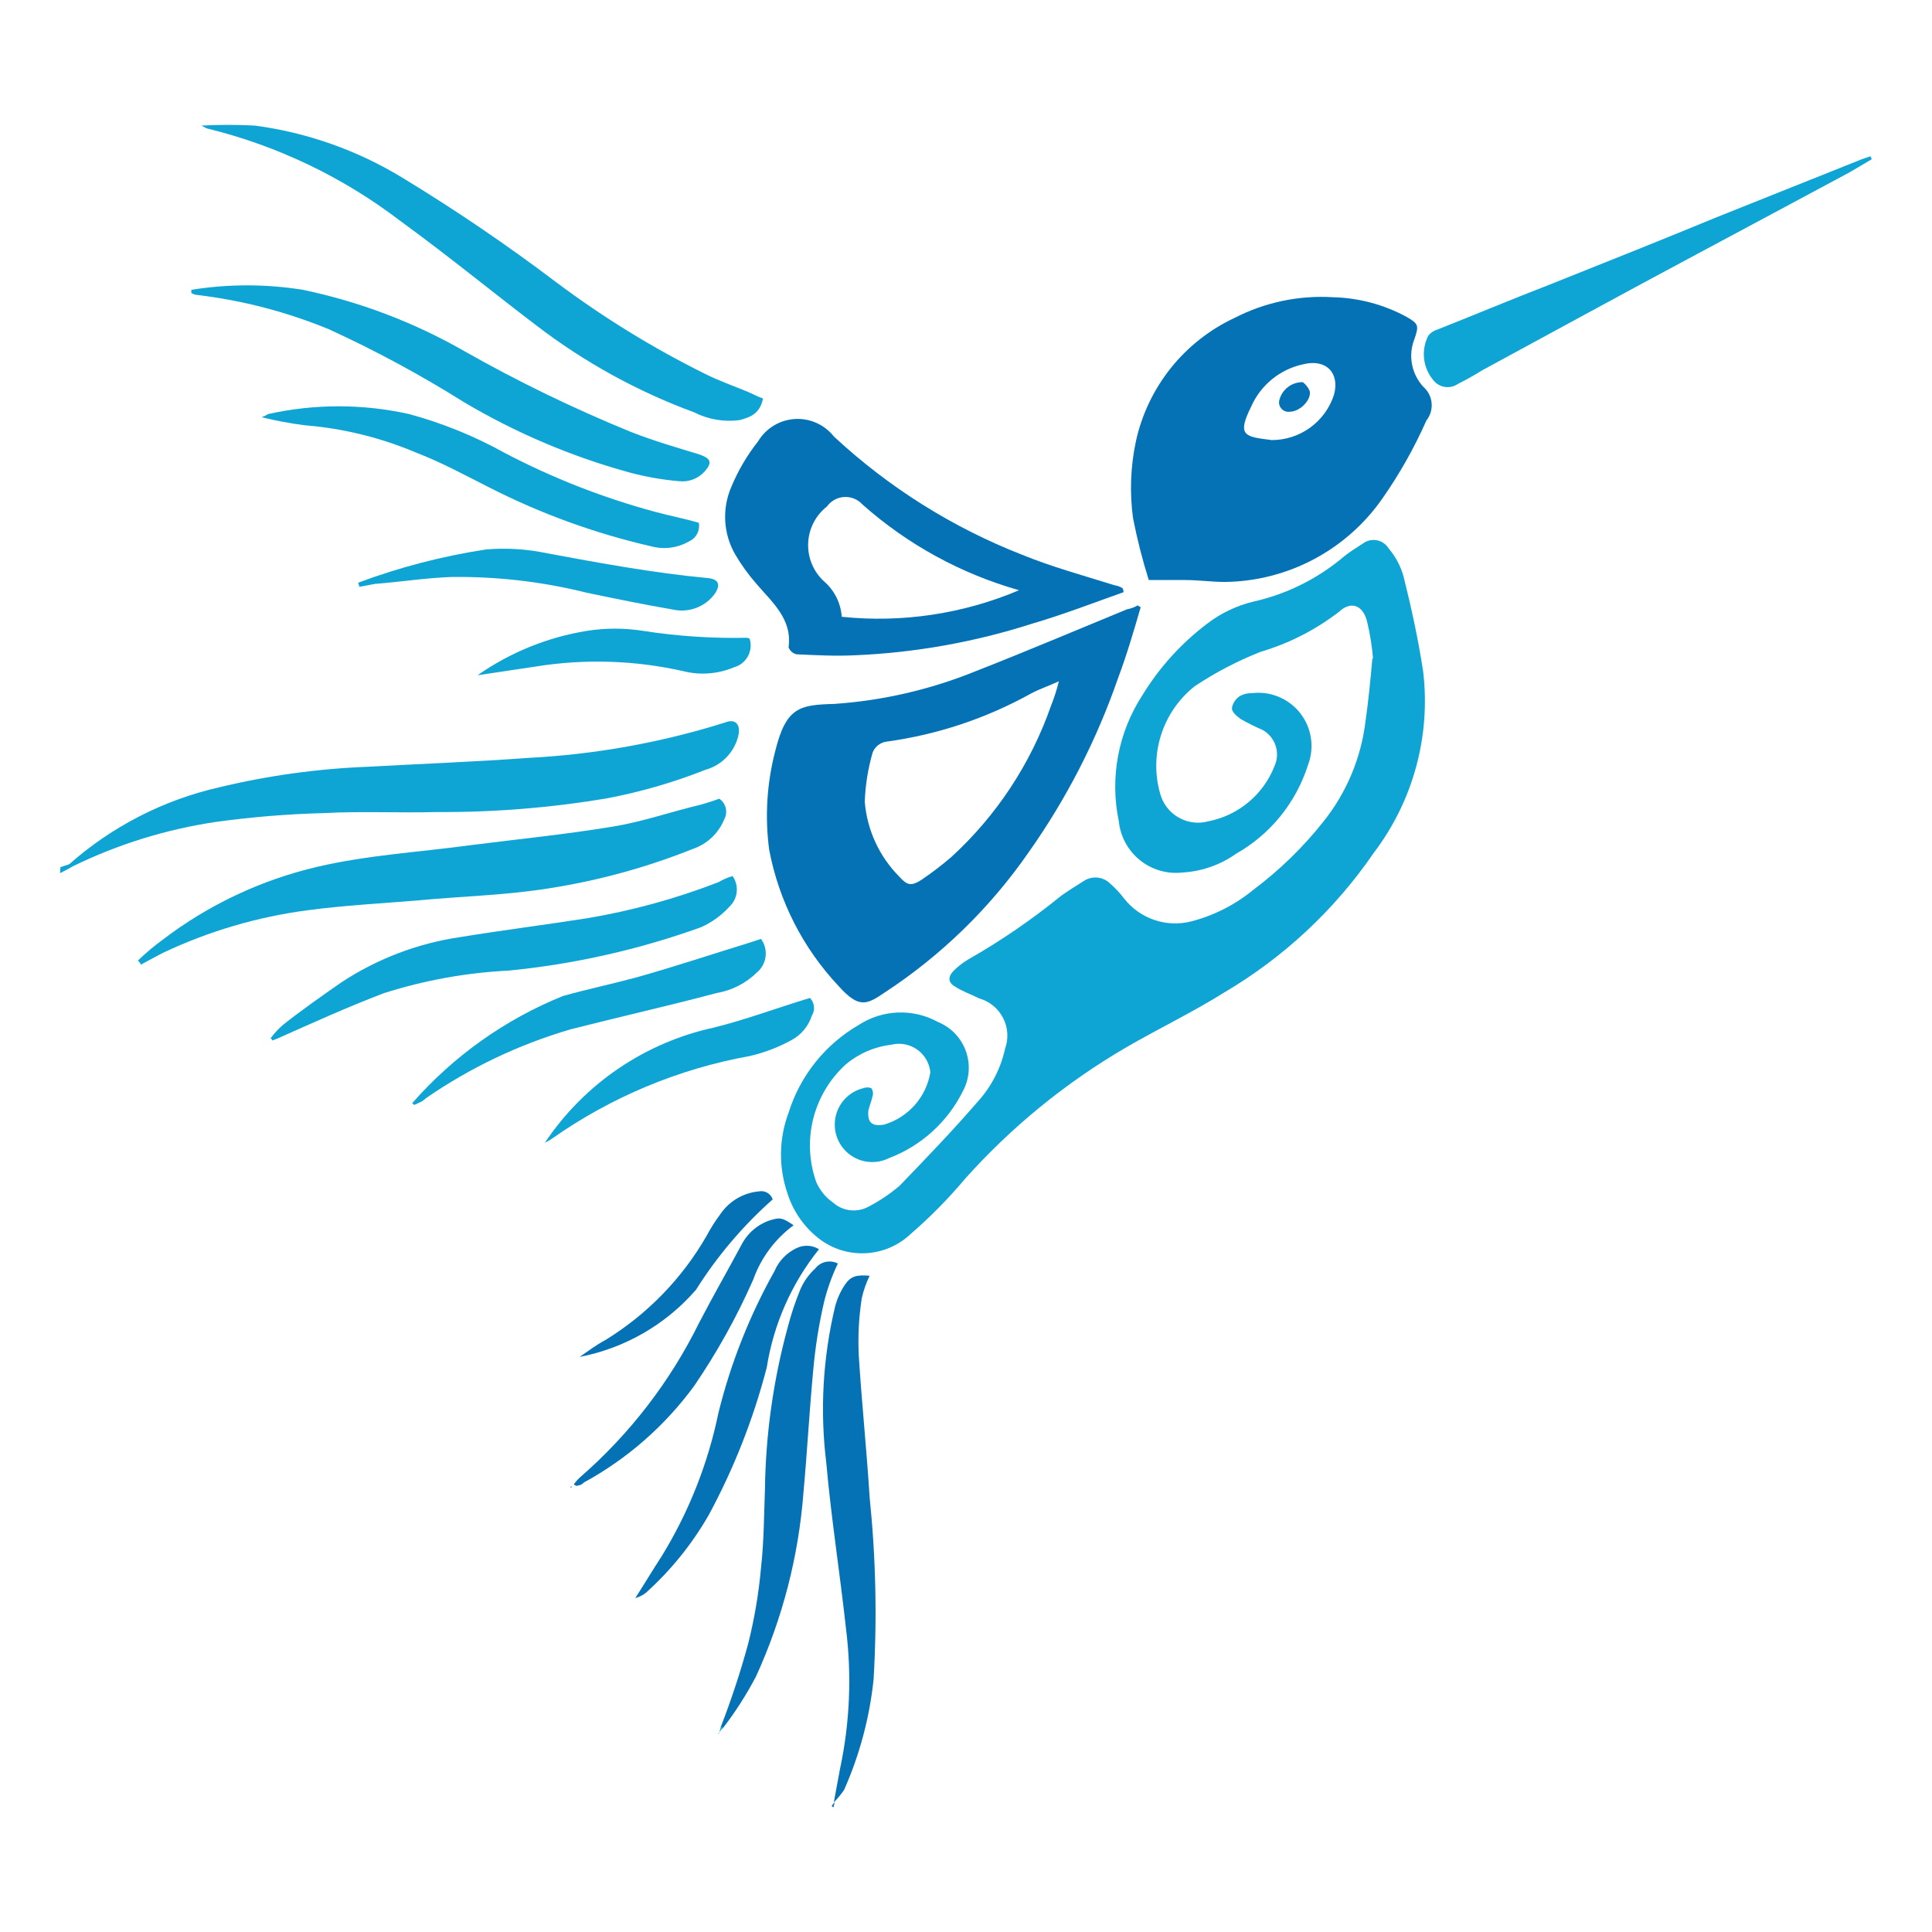
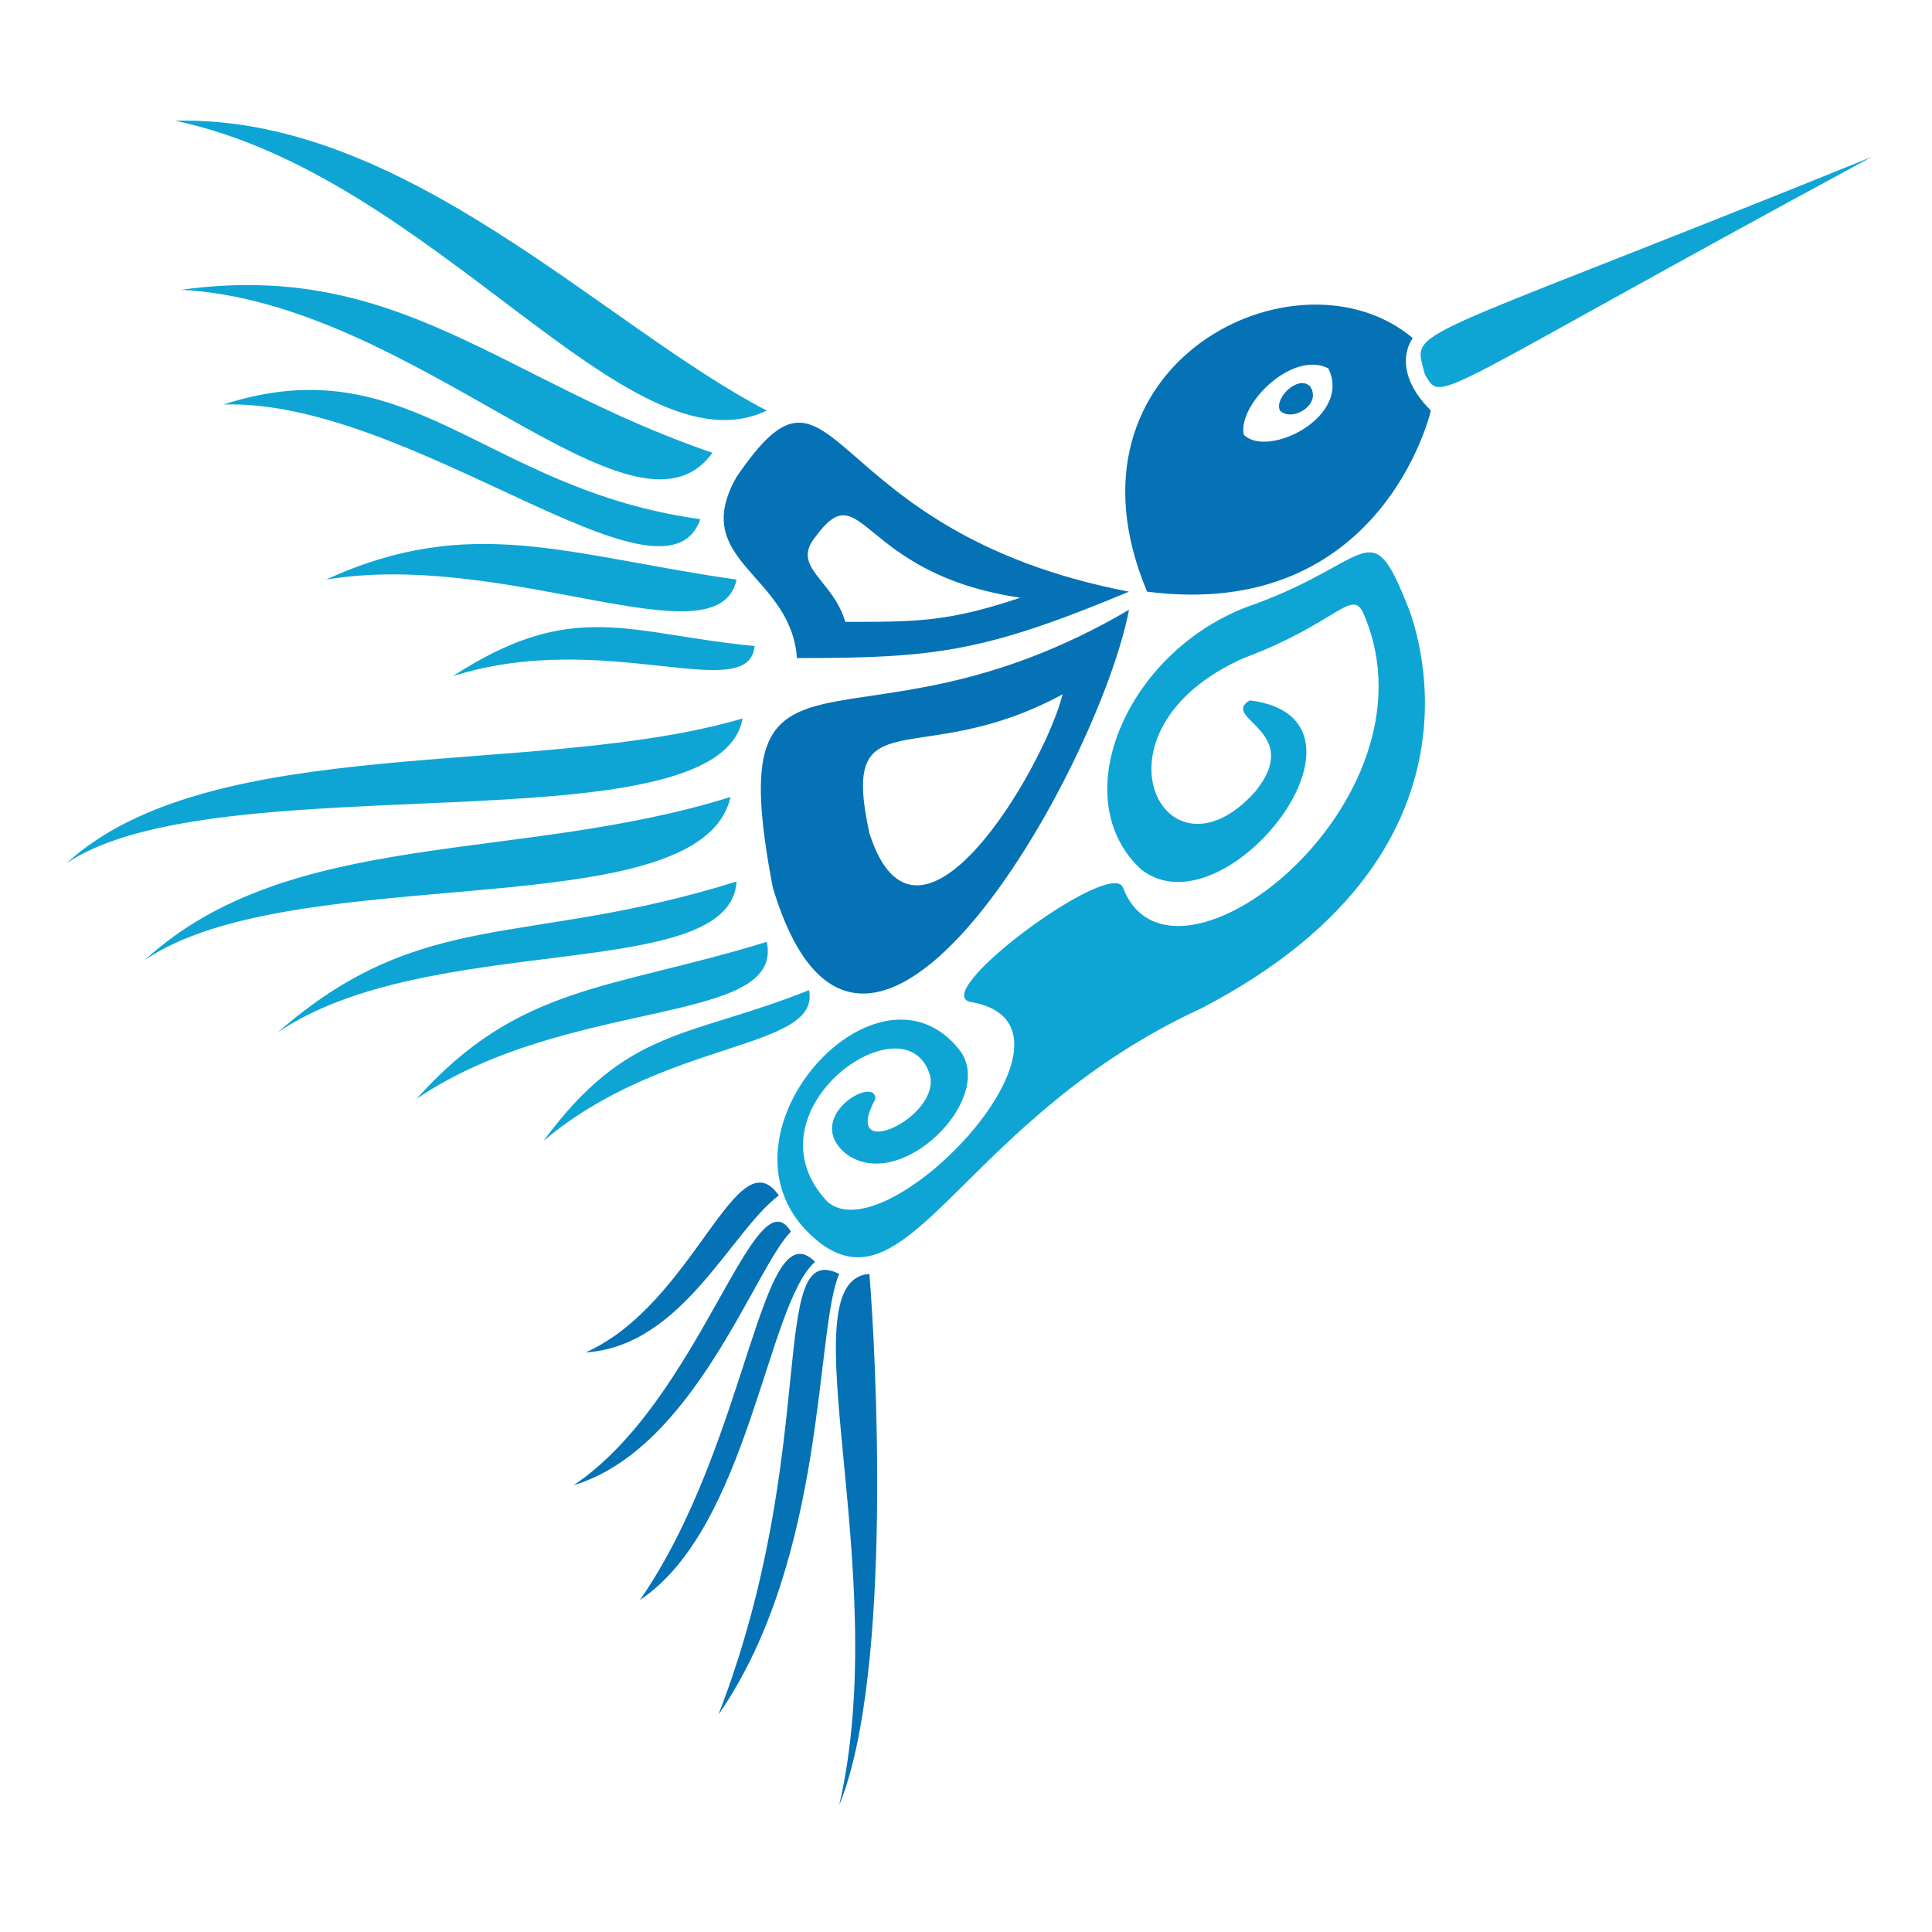
<svg xmlns="http://www.w3.org/2000/svg" viewBox="0 0 32 32">
-   <path d="M1,14.363l.147-.049a5.637,5.637,0,0,1,2.48-1.273A12.635,12.635,0,0,1,6.091,12.7c.881-.049,1.779-.082,2.66-.147a13.087,13.087,0,0,0,3.264-.588c.163-.065.261.033.212.229a.77.77,0,0,1-.539.555,8.939,8.939,0,0,1-1.631.473,16.358,16.358,0,0,1-2.823.228c-.621.017-1.241-.016-1.861.017a16.149,16.149,0,0,0-1.8.147,8.124,8.124,0,0,0-2.366.734c-.081.049-.147.081-.212.114Z" style="fill:#0ea5d5" />
-   <path d="M22.742,10.911a3.929,3.929,0,0,0-.1-.621c-.065-.261-.261-.342-.456-.163a3.959,3.959,0,0,1-1.306.669,5.838,5.838,0,0,0-1.093.571,1.683,1.683,0,0,0-.571,1.779.65.65,0,0,0,.8.457,1.483,1.483,0,0,0,1.094-.914.465.465,0,0,0-.2-.6,3.428,3.428,0,0,1-.359-.179c-.066-.049-.147-.114-.147-.18a.3.3,0,0,1,.13-.2.385.385,0,0,1,.2-.049.881.881,0,0,1,.93,1.191,2.588,2.588,0,0,1-1.191,1.469,1.7,1.7,0,0,1-.881.31.952.952,0,0,1-1.061-.849,2.778,2.778,0,0,1,.392-2.089,4.278,4.278,0,0,1,1.061-1.175,2.043,2.043,0,0,1,.783-.375,3.51,3.51,0,0,0,1.5-.751c.1-.081.212-.146.31-.212A.293.293,0,0,1,23,9.083a1.229,1.229,0,0,1,.245.457c.131.522.245,1.044.327,1.583a4.153,4.153,0,0,1-.816,3,7.817,7.817,0,0,1-2.481,2.317c-.522.327-1.093.6-1.632.914a11.016,11.016,0,0,0-2.659,2.171,7.984,7.984,0,0,1-.9.913,1.17,1.17,0,0,1-1.534.066,1.536,1.536,0,0,1-.506-.735,1.978,1.978,0,0,1,.017-1.338,2.565,2.565,0,0,1,1.158-1.452,1.28,1.28,0,0,1,1.322-.049.818.818,0,0,1,.408,1.142,2.264,2.264,0,0,1-1.224,1.11.621.621,0,1,1-.424-1.159.181.181,0,0,1,.13,0,.154.154,0,0,1,.017.147c-.017.082-.049.147-.066.229-.016.2.066.261.262.228a1.093,1.093,0,0,0,.766-.865.523.523,0,0,0-.652-.457,1.418,1.418,0,0,0-.751.327,1.813,1.813,0,0,0-.489,1.942.8.8,0,0,0,.277.342.515.515,0,0,0,.6.065,2.755,2.755,0,0,0,.506-.342c.44-.457.881-.914,1.289-1.387a1.916,1.916,0,0,0,.457-.881.64.64,0,0,0-.425-.833c-.13-.065-.277-.114-.408-.2-.114-.066-.114-.164-.016-.262a1.225,1.225,0,0,1,.229-.179,11.287,11.287,0,0,0,1.55-1.061c.114-.081.245-.163.375-.245a.348.348,0,0,1,.441.049,1.707,1.707,0,0,1,.228.245,1.074,1.074,0,0,0,1.11.376,2.675,2.675,0,0,0,1.028-.523,6.269,6.269,0,0,0,1.158-1.126,3.285,3.285,0,0,0,.7-1.664c.049-.343.082-.685.114-1.044" style="fill:#0ea5d5" />
-   <path d="M21.051,7.289a1.083,1.083,0,0,0,1.044-.75c.1-.359-.13-.6-.506-.506a1.22,1.22,0,0,0-.865.7c-.244.489-.1.5.327.554M19.027,9.607a9.646,9.646,0,0,1-.261-1.028,3.709,3.709,0,0,1,.049-1.273,2.952,2.952,0,0,1,1.632-2.04,3.145,3.145,0,0,1,1.632-.343A2.69,2.69,0,0,1,23.3,5.25c.2.114.2.147.13.359a.756.756,0,0,0,.147.8.405.405,0,0,1,.049.555A7.658,7.658,0,0,1,22.9,8.252a3.226,3.226,0,0,1-2.611,1.387c-.212,0-.441-.032-.669-.032h-.588" style="fill:#0572b5" />
-   <path d="M17.539,11.284c-.18.082-.327.131-.457.2a6.827,6.827,0,0,1-2.4.8.288.288,0,0,0-.228.179,3.375,3.375,0,0,0-.131.816,1.991,1.991,0,0,0,.571,1.24c.131.147.2.164.375.049a5.33,5.33,0,0,0,.49-.375,6.137,6.137,0,0,0,1.648-2.5,3,3,0,0,0,.131-.408m1.354-1.223c-.114.391-.228.783-.375,1.174a11.542,11.542,0,0,1-1.485,2.889,8.7,8.7,0,0,1-2.383,2.317c-.293.2-.424.261-.75-.1a4.52,4.52,0,0,1-1.159-2.268,4.25,4.25,0,0,1,.1-1.632c.18-.734.408-.767.979-.783a7.6,7.6,0,0,0,2.334-.539c.832-.326,1.68-.685,2.513-1.028a.567.567,0,0,0,.179-.065c.016.016.033.016.049.033" style="fill:#0572b5" />
-   <path d="M16.879,9.776a6.625,6.625,0,0,1-2.594-1.42.378.378,0,0,0-.588.033.814.814,0,0,0-.049,1.24.852.852,0,0,1,.294.587,5.954,5.954,0,0,0,2.937-.44m1.73.033c-.506.179-1.012.375-1.517.522a11.15,11.15,0,0,1-2.921.522c-.327.016-.653,0-.98-.016a.188.188,0,0,1-.13-.115c.065-.473-.277-.75-.539-1.06a3.179,3.179,0,0,1-.342-.474,1.247,1.247,0,0,1-.066-1.126,3.169,3.169,0,0,1,.441-.75.764.764,0,0,1,1.257-.082,9.835,9.835,0,0,0,3.116,1.958c.49.2,1.012.343,1.534.506a.32.32,0,0,1,.131.049.127.127,0,0,1,.016.066" style="fill:#0572b5" />
-   <path d="M2.286,15.908a3.958,3.958,0,0,1,.408-.343,6.751,6.751,0,0,1,2.562-1.208c.832-.195,1.7-.244,2.545-.359.784-.1,1.583-.179,2.367-.31.489-.081.946-.244,1.436-.359.114-.032.212-.065.31-.1a.262.262,0,0,1,.081.343.861.861,0,0,1-.522.49,10.933,10.933,0,0,1-2.382.652c-.718.115-1.453.131-2.171.2-.6.049-1.224.082-1.827.163a8.046,8.046,0,0,0-2.383.7c-.13.065-.245.131-.375.2a.214.214,0,0,0-.049-.065" style="fill:#0ea5d5" />
-   <path d="M3.338,2.08a8.1,8.1,0,0,1,.882,0,6.281,6.281,0,0,1,2.447.865,30.123,30.123,0,0,1,2.546,1.73,15.84,15.84,0,0,0,2.464,1.517c.229.115.473.2.7.294.081.033.163.082.261.114-.049.245-.2.31-.392.359a1.289,1.289,0,0,1-.75-.13A9.922,9.922,0,0,1,8.887,5.393C8.136,4.822,7.4,4.218,6.635,3.663a8.659,8.659,0,0,0-3.2-1.534c-.016,0-.032-.016-.1-.049" style="fill:#0ea5d5" />
-   <path d="M3.171,4.8a5.82,5.82,0,0,1,1.844,0A9.13,9.13,0,0,1,7.691,5.816a23.946,23.946,0,0,0,2.758,1.338c.375.147.767.261,1.142.375.18.066.212.131.082.278a.493.493,0,0,1-.425.163,4.672,4.672,0,0,1-.832-.147A11.165,11.165,0,0,1,7.691,6.665,19.44,19.44,0,0,0,5.455,5.457a8.286,8.286,0,0,0-2.186-.571.224.224,0,0,1-.1-.033V4.8" style="fill:#0ea5d5" />
-   <path d="M12.133,14.509a.389.389,0,0,1-.049.506,1.423,1.423,0,0,1-.473.343,13.24,13.24,0,0,1-3.182.718,8.118,8.118,0,0,0-2.073.375c-.6.228-1.175.49-1.762.751-.033.016-.049.016-.082.032C4.5,17.218,4.5,17.2,4.48,17.2a1.356,1.356,0,0,1,.212-.229c.31-.245.636-.473.962-.7a4.864,4.864,0,0,1,1.975-.751c.7-.114,1.387-.2,2.089-.31a11.109,11.109,0,0,0,2.186-.6.988.988,0,0,1,.229-.1" style="fill:#0ea5d5" />
-   <path d="M31,2.639c-.114.065-.245.147-.359.212-.849.457-1.681.9-2.529,1.355-1.192.636-2.383,1.289-3.558,1.925-.13.082-.277.163-.408.229a.3.3,0,0,1-.408-.066.67.67,0,0,1-.081-.734.289.289,0,0,1,.147-.1c.62-.245,1.24-.506,1.876-.751.9-.359,1.8-.718,2.709-1.093l2.448-.979.147-.049c0,.016.016.033.016.049" style="fill:#0ea5d5" />
-   <path d="M4.341,6.907a.468.468,0,0,0,.1-.049,5.374,5.374,0,0,1,2.334,0A7.014,7.014,0,0,1,8.356,7.5a12.226,12.226,0,0,0,2.5.979c.245.065.49.114.718.179a.282.282,0,0,1-.163.31.823.823,0,0,1-.62.082,11.617,11.617,0,0,1-2.693-.979C7.7,7.87,7.311,7.658,6.9,7.5a5.972,5.972,0,0,0-1.86-.457,6.393,6.393,0,0,1-.7-.131" style="fill:#0ea5d5" />
-   <path d="M13.812,29.844l.1-.539a6.975,6.975,0,0,0,.1-2.333c-.1-.914-.245-1.828-.326-2.742a7.284,7.284,0,0,1,.147-2.594,1.193,1.193,0,0,1,.163-.359c.1-.147.2-.163.408-.147a1.746,1.746,0,0,0-.131.375,4.7,4.7,0,0,0-.049.947c.049.783.131,1.566.18,2.35a18.67,18.67,0,0,1,.065,3.018,6.061,6.061,0,0,1-.489,1.828,1.671,1.671,0,0,1-.164.2Z" style="fill:#0572b5" />
-   <path d="M11.936,28.609a13.8,13.8,0,0,0,.457-1.387,8.106,8.106,0,0,0,.212-1.257c.049-.44.049-.864.065-1.3a10.712,10.712,0,0,1,.376-2.676,4.852,4.852,0,0,1,.212-.637,1.02,1.02,0,0,1,.245-.342.3.3,0,0,1,.375-.082,3.3,3.3,0,0,0-.229.637,8.258,8.258,0,0,0-.179,1.125c-.065.686-.1,1.355-.163,2.04a8.961,8.961,0,0,1-.784,3.035,5.912,5.912,0,0,1-.554.865c0-.016-.017-.016-.033-.016" style="fill:#0572b5" />
-   <path d="M6.824,18.276a6.618,6.618,0,0,1,2.5-1.779c.408-.114.816-.2,1.223-.31.637-.179,1.273-.391,1.91-.587l.147-.049a.409.409,0,0,1-.066.555,1.251,1.251,0,0,1-.669.342c-.8.213-1.6.392-2.415.6a8.346,8.346,0,0,0-2.4,1.142.34.34,0,0,1-.13.082c-.016.016-.049.016-.065.033,0-.017-.017-.017-.033-.033" style="fill:#0ea5d5" />
-   <path d="M5.933,9.651A10.619,10.619,0,0,1,8.054,9.1a3.485,3.485,0,0,1,1.012.065c.881.163,1.763.326,2.644.408.2.016.228.114.13.261a.677.677,0,0,1-.7.261c-.474-.081-.947-.179-1.42-.277a8.754,8.754,0,0,0-2.252-.261c-.424.016-.832.081-1.256.114l-.262.049c0-.033-.016-.049-.016-.065" style="fill:#0ea5d5" />
-   <path d="M10.524,26.467c.147-.229.294-.474.441-.7A7.391,7.391,0,0,0,11.9,23.4a9.425,9.425,0,0,1,.93-2.35.732.732,0,0,1,.359-.375.386.386,0,0,1,.376.016,4.167,4.167,0,0,0-.865,1.958,10.9,10.9,0,0,1-.963,2.448,5.246,5.246,0,0,1-1.044,1.289.515.515,0,0,1-.164.082Z" style="fill:#0572b5" />
-   <path d="M9.025,18.927a4.522,4.522,0,0,1,2.807-1.909c.522-.13,1.044-.326,1.583-.489a.239.239,0,0,1,.032.293.707.707,0,0,1-.342.408,2.678,2.678,0,0,1-.686.261,8.233,8.233,0,0,0-3.28,1.371.678.678,0,0,1-.114.065" style="fill:#0ea5d5" />
-   <path d="M7.91,11.184a4.38,4.38,0,0,1,1.811-.735,2.96,2.96,0,0,1,.93,0,9.881,9.881,0,0,0,1.7.115.1.1,0,0,1,.066.016.376.376,0,0,1-.261.473,1.33,1.33,0,0,1-.833.065,6.444,6.444,0,0,0-2.431-.081l-.979.147" style="fill:#0ea5d5" />
-   <path d="M9.505,24.585a.722.722,0,0,1,.1-.114,8.189,8.189,0,0,0,1.975-2.562c.228-.44.473-.865.7-1.289a.827.827,0,0,1,.473-.408c.164-.049.2-.049.392.082a1.917,1.917,0,0,0-.669.9,10.951,10.951,0,0,1-.979,1.762,5.578,5.578,0,0,1-1.828,1.6.142.142,0,0,1-.1.049c-.016.016-.032,0-.065-.017" style="fill:#0572b5" />
-   <path d="M12.8,19.864a6.958,6.958,0,0,0-1.273,1.5A3.406,3.406,0,0,1,9.6,22.475c.146-.1.277-.2.424-.278a4.878,4.878,0,0,0,1.681-1.73,2.7,2.7,0,0,1,.228-.359.866.866,0,0,1,.636-.375.2.2,0,0,1,.229.131" style="fill:#0572b5" />
-   <path d="M11.91,28.7c.016-.032.016-.065.033-.1.016,0,.032,0,.032.017-.032.032-.049.065-.065.081Z" style="fill:#0ea5d5" />
-   <path d="M13.823,29.852c0,.033-.016.049-.016.082-.017,0-.017-.016-.033-.016a.235.235,0,0,1,.049-.066Z" style="fill:#0572b5" />
-   <path d="M9.475,24.628h0a.023.023,0,0,1-.033,0c.016,0,.016-.017.033,0h0" style="fill:#0572b5" />
-   <path d="M10.481,26.511l.049-.048h0l-.049.048Z" style="fill:#0ea5d5" />
-   <path d="M10.479,26.51l-.016.016.016-.016Z" style="fill:#0ea5d5" />
-   <path d="M11.909,28.7v.017h-.016l.016-.017Z" style="fill:#0ea5d5" />
-   <path d="M21.579,6.33a.357.357,0,0,1,.114.147c.032.146-.163.342-.327.342a.156.156,0,0,1-.179-.179.393.393,0,0,1,.392-.31" style="fill:#0572b5" />
+   <path d="M31 2.6c-7.4 4-7.1 4.1-7.4 3.6-.2-.8-.5-.4 7.4-3.6zM9 18.9c2-1.7 4.6-1.5 4.4-2.5-2 .8-3 .6-4.4 2.5zm-2.1-.7c2.5-1.7 6.1-1.2 5.8-2.6-2.6.8-4.1.7-5.8 2.6zm-2.3-1.1c2.5-1.7 7.5-.8 7.6-2.5-3.5 1.1-5.2.4-7.6 2.5zm-2.2-1.2c2.5-1.7 9.2-.5 9.7-2.7-3.5 1.1-7.3.5-9.7 2.7zm-1.3-1.6c2.5-1.7 10.8-.2 11.2-2.4-3.4 1-8.8.2-11.2 2.4zm6.4-3.1c2.5-.8 4.9.5 5-.5-2.1-.2-3-.8-5 .5zM5.4 9.6c3-.5 6.5 1.4 6.8 0-2.8-.4-4.4-1.1-6.8 0zM3.7 6.7c3.1-.1 7.3 3.6 7.9 1.9C8 8.1 6.8 5.7 3.7 6.7zM3 4.8c3.9.2 7.5 4.5 8.8 2.7C8.3 6.3 6.6 4.3 3 4.8zM2.9 2c4.3.9 7.5 5.9 9.8 4.8C10 5.4 6.7 1.9 2.9 2zm10.8 17.9c-1.4-1.5 1.3-3.4 1.7-2.1.2.7-1.5 1.5-.9.4 0-.4-1.2.3-.5.9.9.7 2.5-.9 1.9-1.7-1.4-1.8-4.4 1.6-2.3 3.2 1.5 1.1 2.4-2.1 6.3-3.9 5.2-2.7 3.4-6.7 3.4-6.7-.6-1.5-.6-.7-2.5 0-2.1.7-3.2 3.2-1.9 4.4 1.4 1.1 4.2-2.5 1.8-2.8-.5.3.9.5.1 1.5-1.5 1.7-2.9-1-.2-2.2 1.6-.6 1.8-1.2 2-.7 1.3 3.1-3.2 6.6-4 4.5-.2-.5-3.3 1.8-2.5 1.9 2.2.4-1.4 4.2-2.4 3.3z" fill="#0ea5d5" />
+   <path d="M23.4 5.6C21.5 4 17.4 6 19 9.8c3.9.5 4.7-3 4.7-3-.7-.7-.3-1.2-.3-1.2zm-2.8 1.6c-.1-.5.8-1.4 1.4-1.1.4.8-1 1.5-1.4 1.1zm1.1-.8c.2.3-.3.6-.5.4-.1-.2.3-.6.5-.4zm-8.8 13.4c-.8.6-1.6 2.5-3.2 2.6 1.8-.8 2.5-3.6 3.2-2.6zm.2.6c-.6.6-1.6 3.6-3.6 4.2 2.1-1.4 3-5.2 3.6-4.2zm.4.5c-.8.7-1.1 4.4-2.9 5.6 1.8-2.6 2-6.5 2.9-5.6zm.4.2c-.4.9-.2 4.7-2 7.3 1.7-4.4.8-7.9 2-7.3zm.5 0c.1 1.2.4 6.6-.5 8.8.9-3.9-.9-8.7.5-8.8zm-1.6-6.4c1.5 5 5.4-2 5.9-4.6-4.6 2.7-6.8-.1-5.9 4.6zm1.6-.9c-.5-2.3.8-1 3.2-2.3-.3 1.2-2.4 4.8-3.2 2.3zm-2.2-5.9c-.8 1.4.9 1.6 1 3 2.3 0 3.1-.1 5.5-1.1-5.2-1-4.8-4.4-6.5-1.9zm1.8 2.4c-.2-.7-.9-.9-.5-1.4.8-1.1.7.6 3.4 1-1.2.4-1.7.4-2.9.4z" fill="#0572b5" />
</svg>
